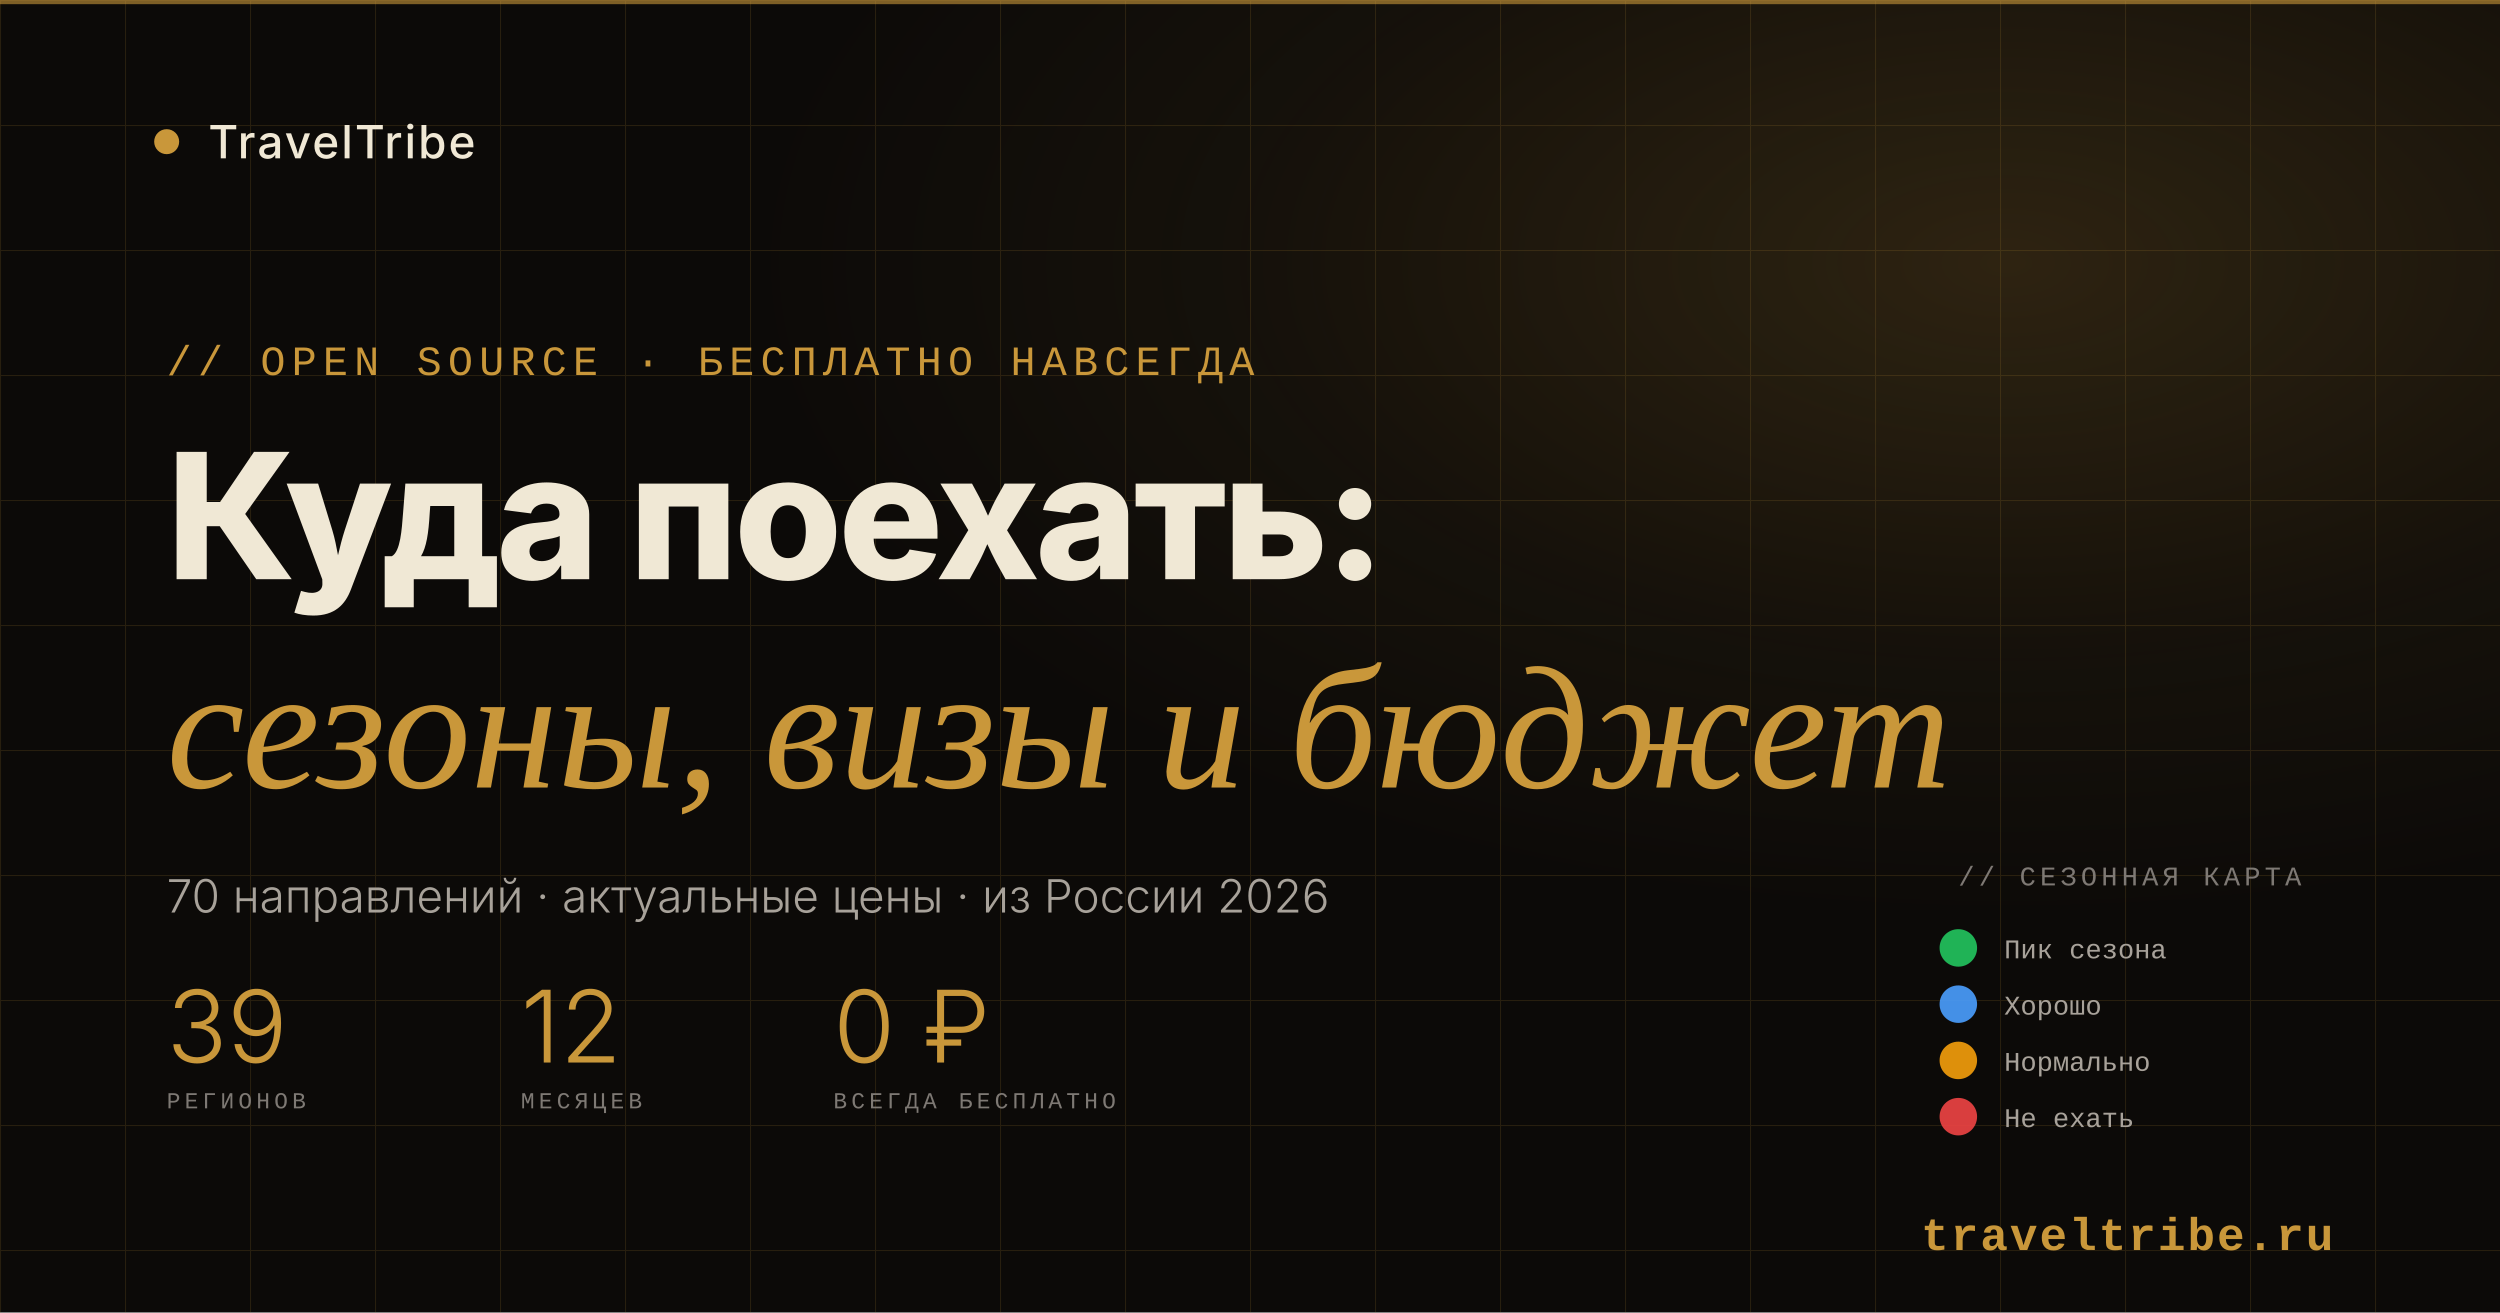
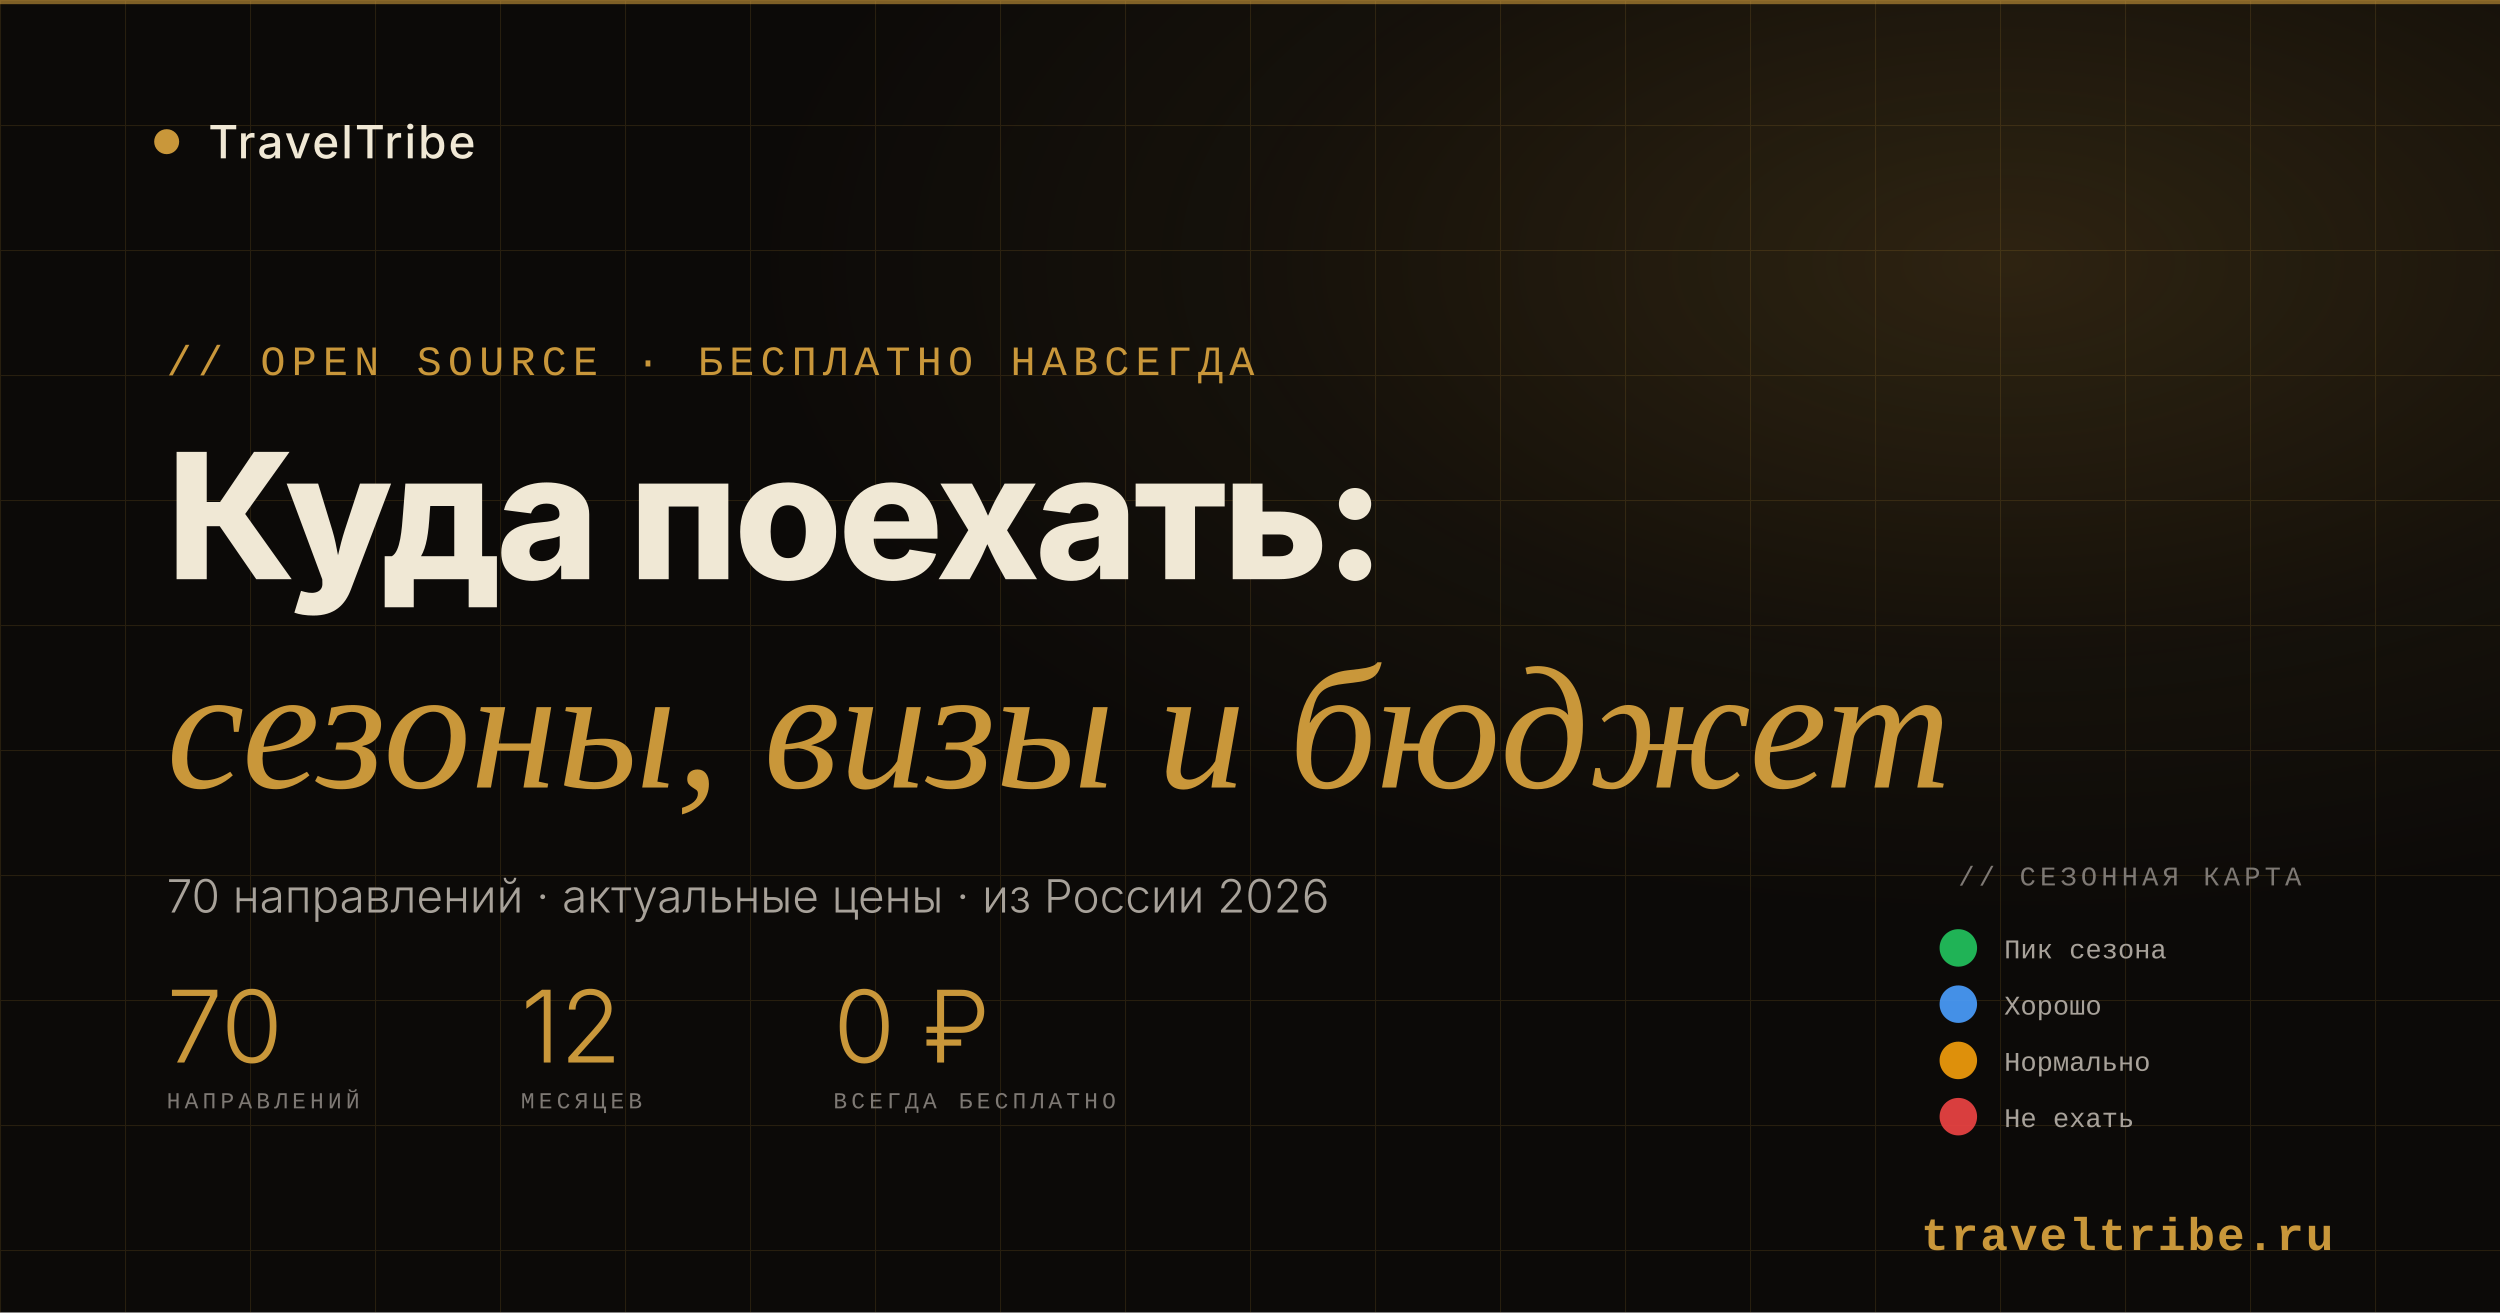
<svg xmlns="http://www.w3.org/2000/svg" width="1200" height="630" viewBox="0 0 1200 630">
  <defs>
    <pattern id="grid" width="60" height="60" patternUnits="userSpaceOnUse">
      <path d="M60 0H0V60" fill="none" stroke="rgba(201,151,58,0.15)" stroke-width="1" />
    </pattern>
    <radialGradient id="glow" cx="80%" cy="20%" r="50%">
      <stop offset="0%" stop-color="rgba(201,151,58,0.18)" />
      <stop offset="60%" stop-color="rgba(201,151,58,0.05)" />
      <stop offset="100%" stop-color="rgba(201,151,58,0)" />
    </radialGradient>
  </defs>
  <rect width="1200" height="630" fill="#0c0a08" />
  <rect width="1200" height="630" fill="url(#grid)" />
  <rect width="1200" height="630" fill="url(#glow)" />
  <rect width="1200" height="2" fill="#c9973a" opacity="0.6" />
  <circle cx="80" cy="68" r="6" fill="#c9973a" />
  <text x="100" y="76" font-family="'DM Sans',-apple-system,sans-serif" font-size="22" fill="#f0e8d5" font-weight="500" letter-spacing="1">TravelTribe</text>
  <text x="80" y="180" font-family="'Courier New',monospace" font-size="20" fill="#c9973a" letter-spacing="3">// OPEN SOURCE · БЕСПЛАТНО НАВСЕГДА</text>
  <text x="80" y="278" font-family="'DM Sans',-apple-system,sans-serif" font-size="84" fill="#f0e8d5" font-weight="800" letter-spacing="-2">Куда поехать:</text>
  <text x="80" y="378" font-family="Georgia,'Times New Roman',serif" font-size="84" font-style="italic" fill="#c9973a" font-weight="400">сезоны, визы и бюджет</text>
  <text x="80" y="438" font-family="'DM Sans',-apple-system,sans-serif" font-size="22" fill="#a8a29a" font-weight="300">70 направлений · актуальные цены · из России 2026</text>
  <g transform="translate(80, 510)">
-     <text x="0" y="0" font-family="'DM Sans',-apple-system,sans-serif" font-size="48" fill="#c9973a" font-weight="300">39</text>
-     <text x="0" y="22" font-family="'Courier New',monospace" font-size="11" fill="#7e7974" letter-spacing="2">РЕГИОНОВ</text>
+     <text x="0" y="0" font-family="'DM Sans',-apple-system,sans-serif" font-size="48" fill="#c9973a" font-weight="300">70</text>
+     <text x="0" y="22" font-family="'Courier New',monospace" font-size="11" fill="#7e7974" letter-spacing="2">НАПРАВЛЕНИЙ</text>
    <text x="170" y="0" font-family="'DM Sans',-apple-system,sans-serif" font-size="48" fill="#c9973a" font-weight="300">12</text>
    <text x="170" y="22" font-family="'Courier New',monospace" font-size="11" fill="#7e7974" letter-spacing="2">МЕСЯЦЕВ</text>
    <text x="320" y="0" font-family="'DM Sans',-apple-system,sans-serif" font-size="48" fill="#c9973a" font-weight="300">0 ₽</text>
    <text x="320" y="22" font-family="'Courier New',monospace" font-size="11" fill="#7e7974" letter-spacing="2">ВСЕГДА БЕСПЛАТНО</text>
  </g>
  <text x="1120" y="600" font-family="'Courier New',monospace" font-size="22" fill="#c9973a" font-weight="bold" text-anchor="end" letter-spacing="1">traveltribe.ru</text>
  <g transform="translate(940, 440)">
    <text x="0" y="-15" font-family="'Courier New',monospace" font-size="13" fill="#7e7974" letter-spacing="2">// СЕЗОННАЯ КАРТА</text>
    <circle cx="0" cy="15" r="9" fill="#22c55e" opacity="0.9" />
    <text x="22" y="20" font-family="'Courier New',monospace" font-size="13" fill="#a8a29a">Пик сезона</text>
    <circle cx="0" cy="42" r="9" fill="#4a9eff" opacity="0.9" />
    <text x="22" y="47" font-family="'Courier New',monospace" font-size="13" fill="#a8a29a">Хорошо</text>
    <circle cx="0" cy="69" r="9" fill="#f59e0b" opacity="0.9" />
    <text x="22" y="74" font-family="'Courier New',monospace" font-size="13" fill="#a8a29a">Нормально</text>
    <circle cx="0" cy="96" r="9" fill="#ef4444" opacity="0.9" />
    <text x="22" y="101" font-family="'Courier New',monospace" font-size="13" fill="#a8a29a">Не ехать</text>
  </g>
</svg>
